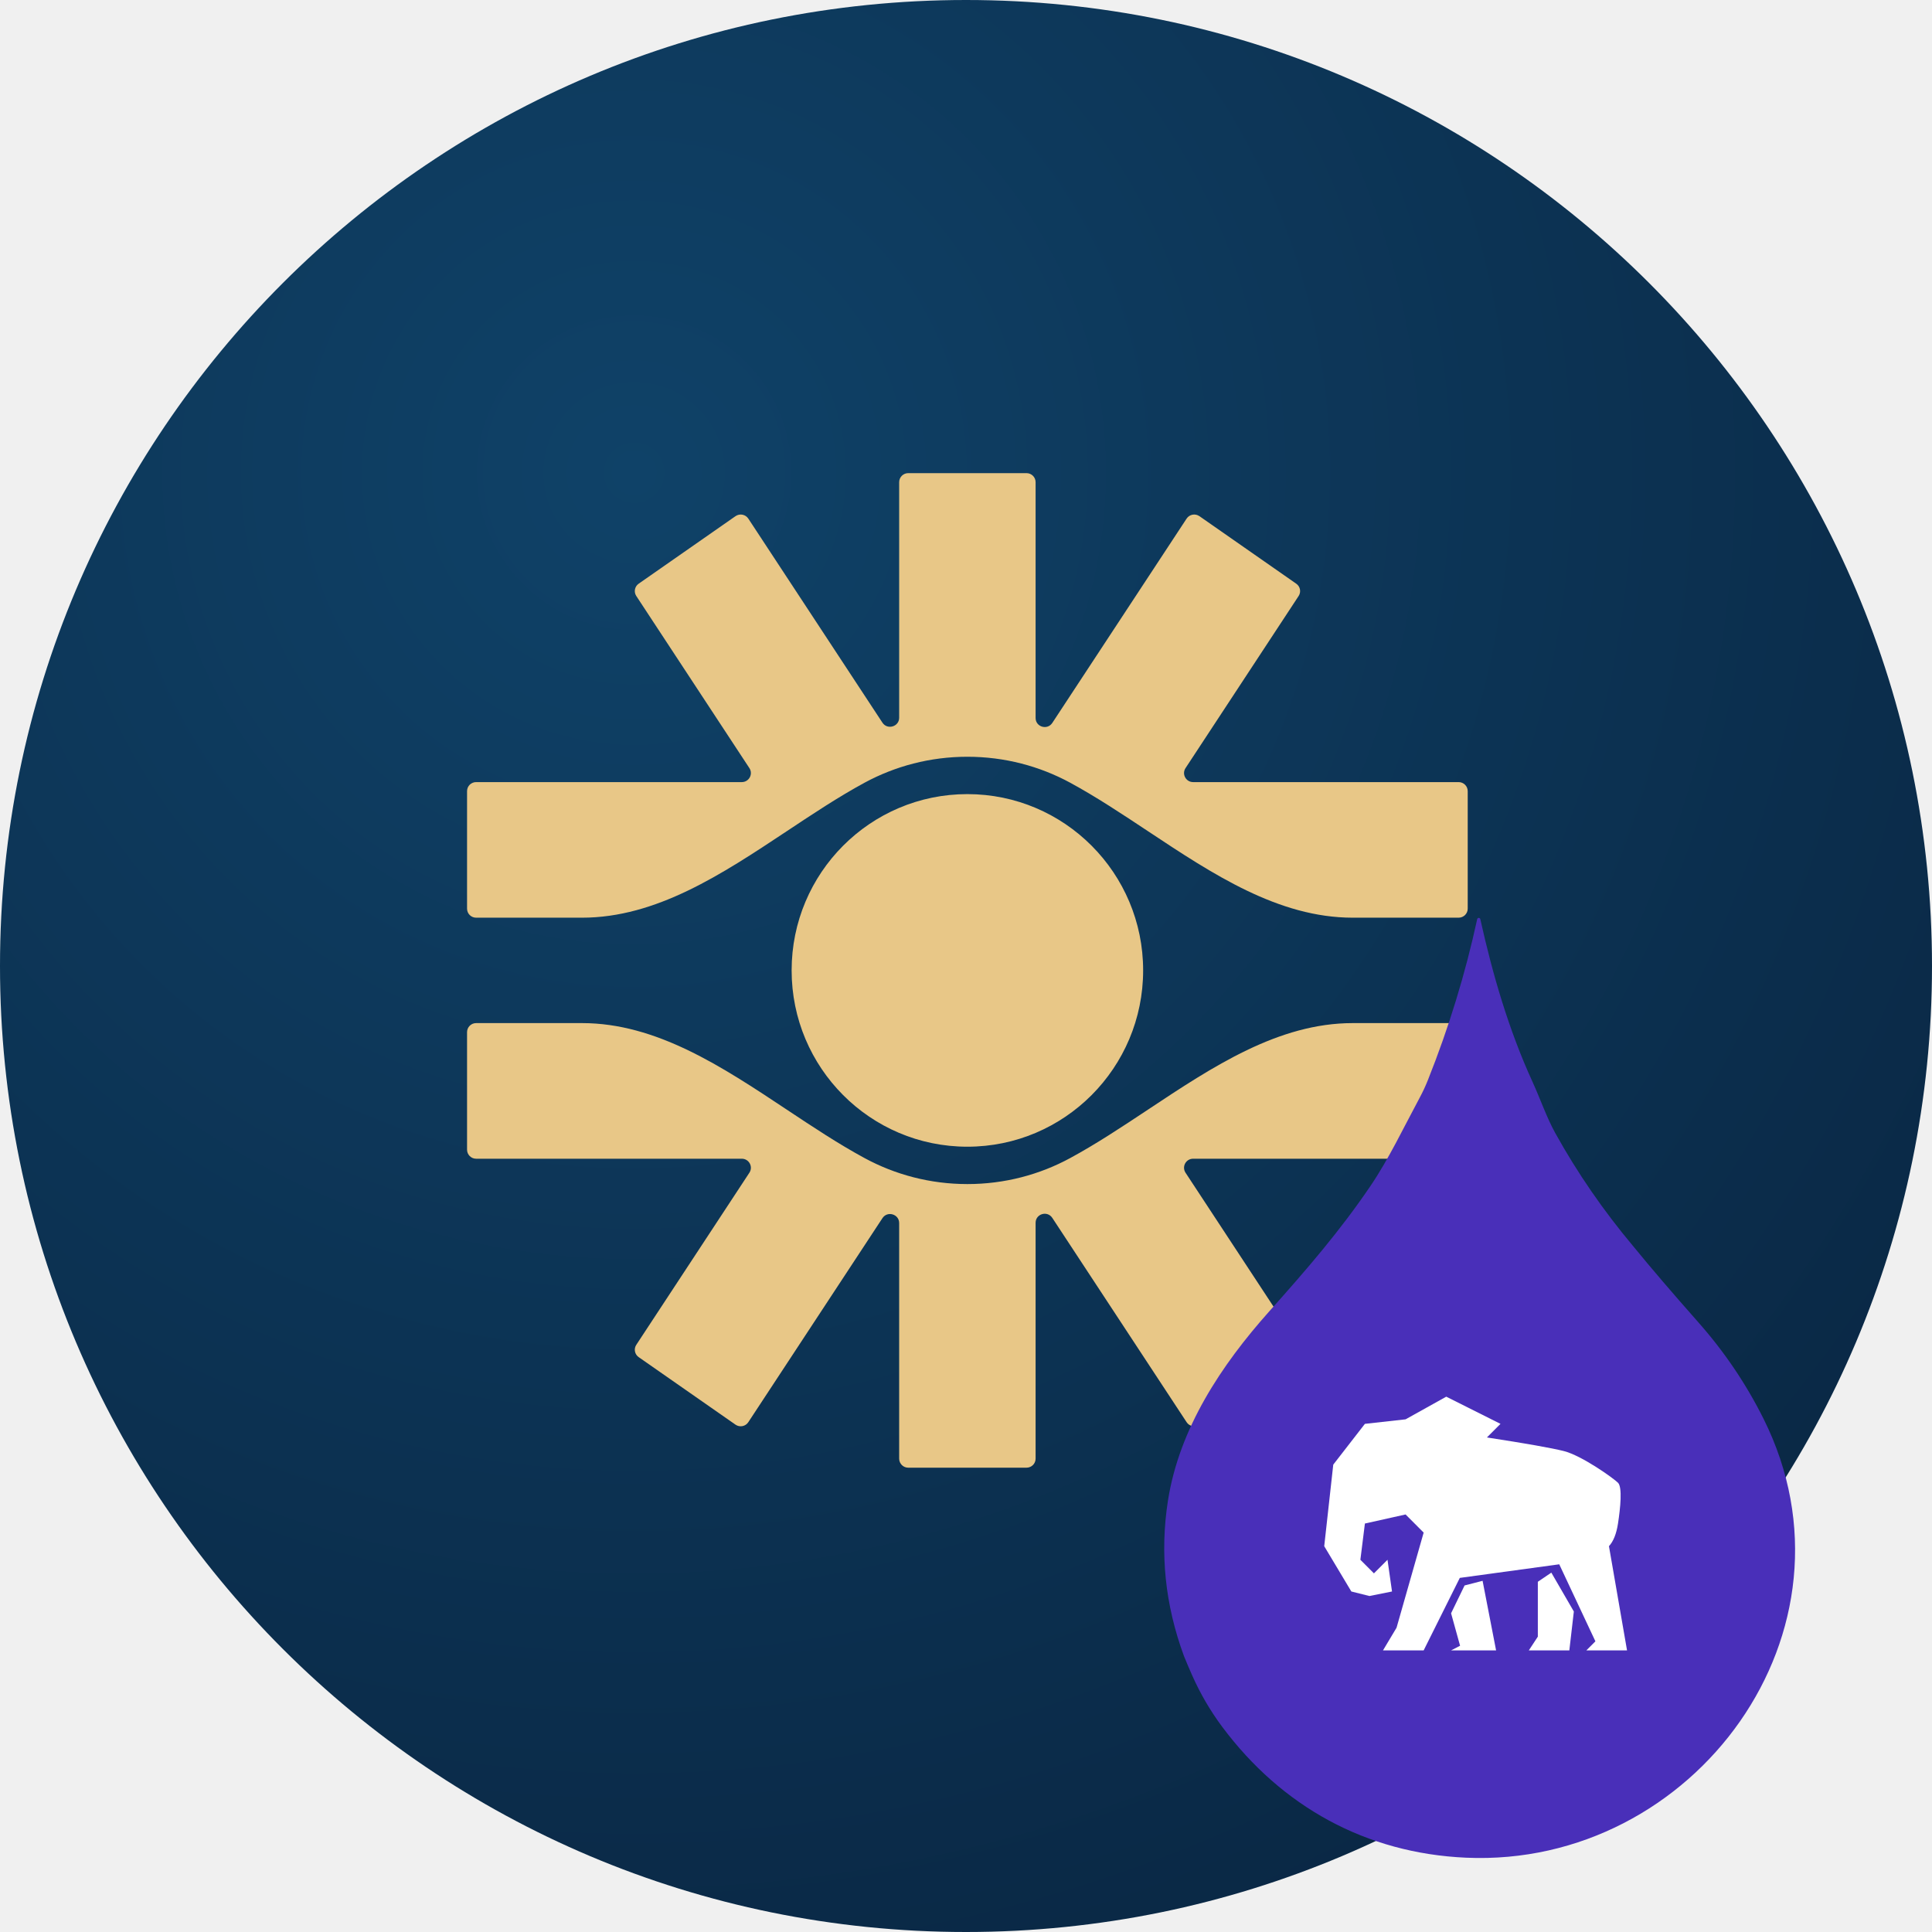
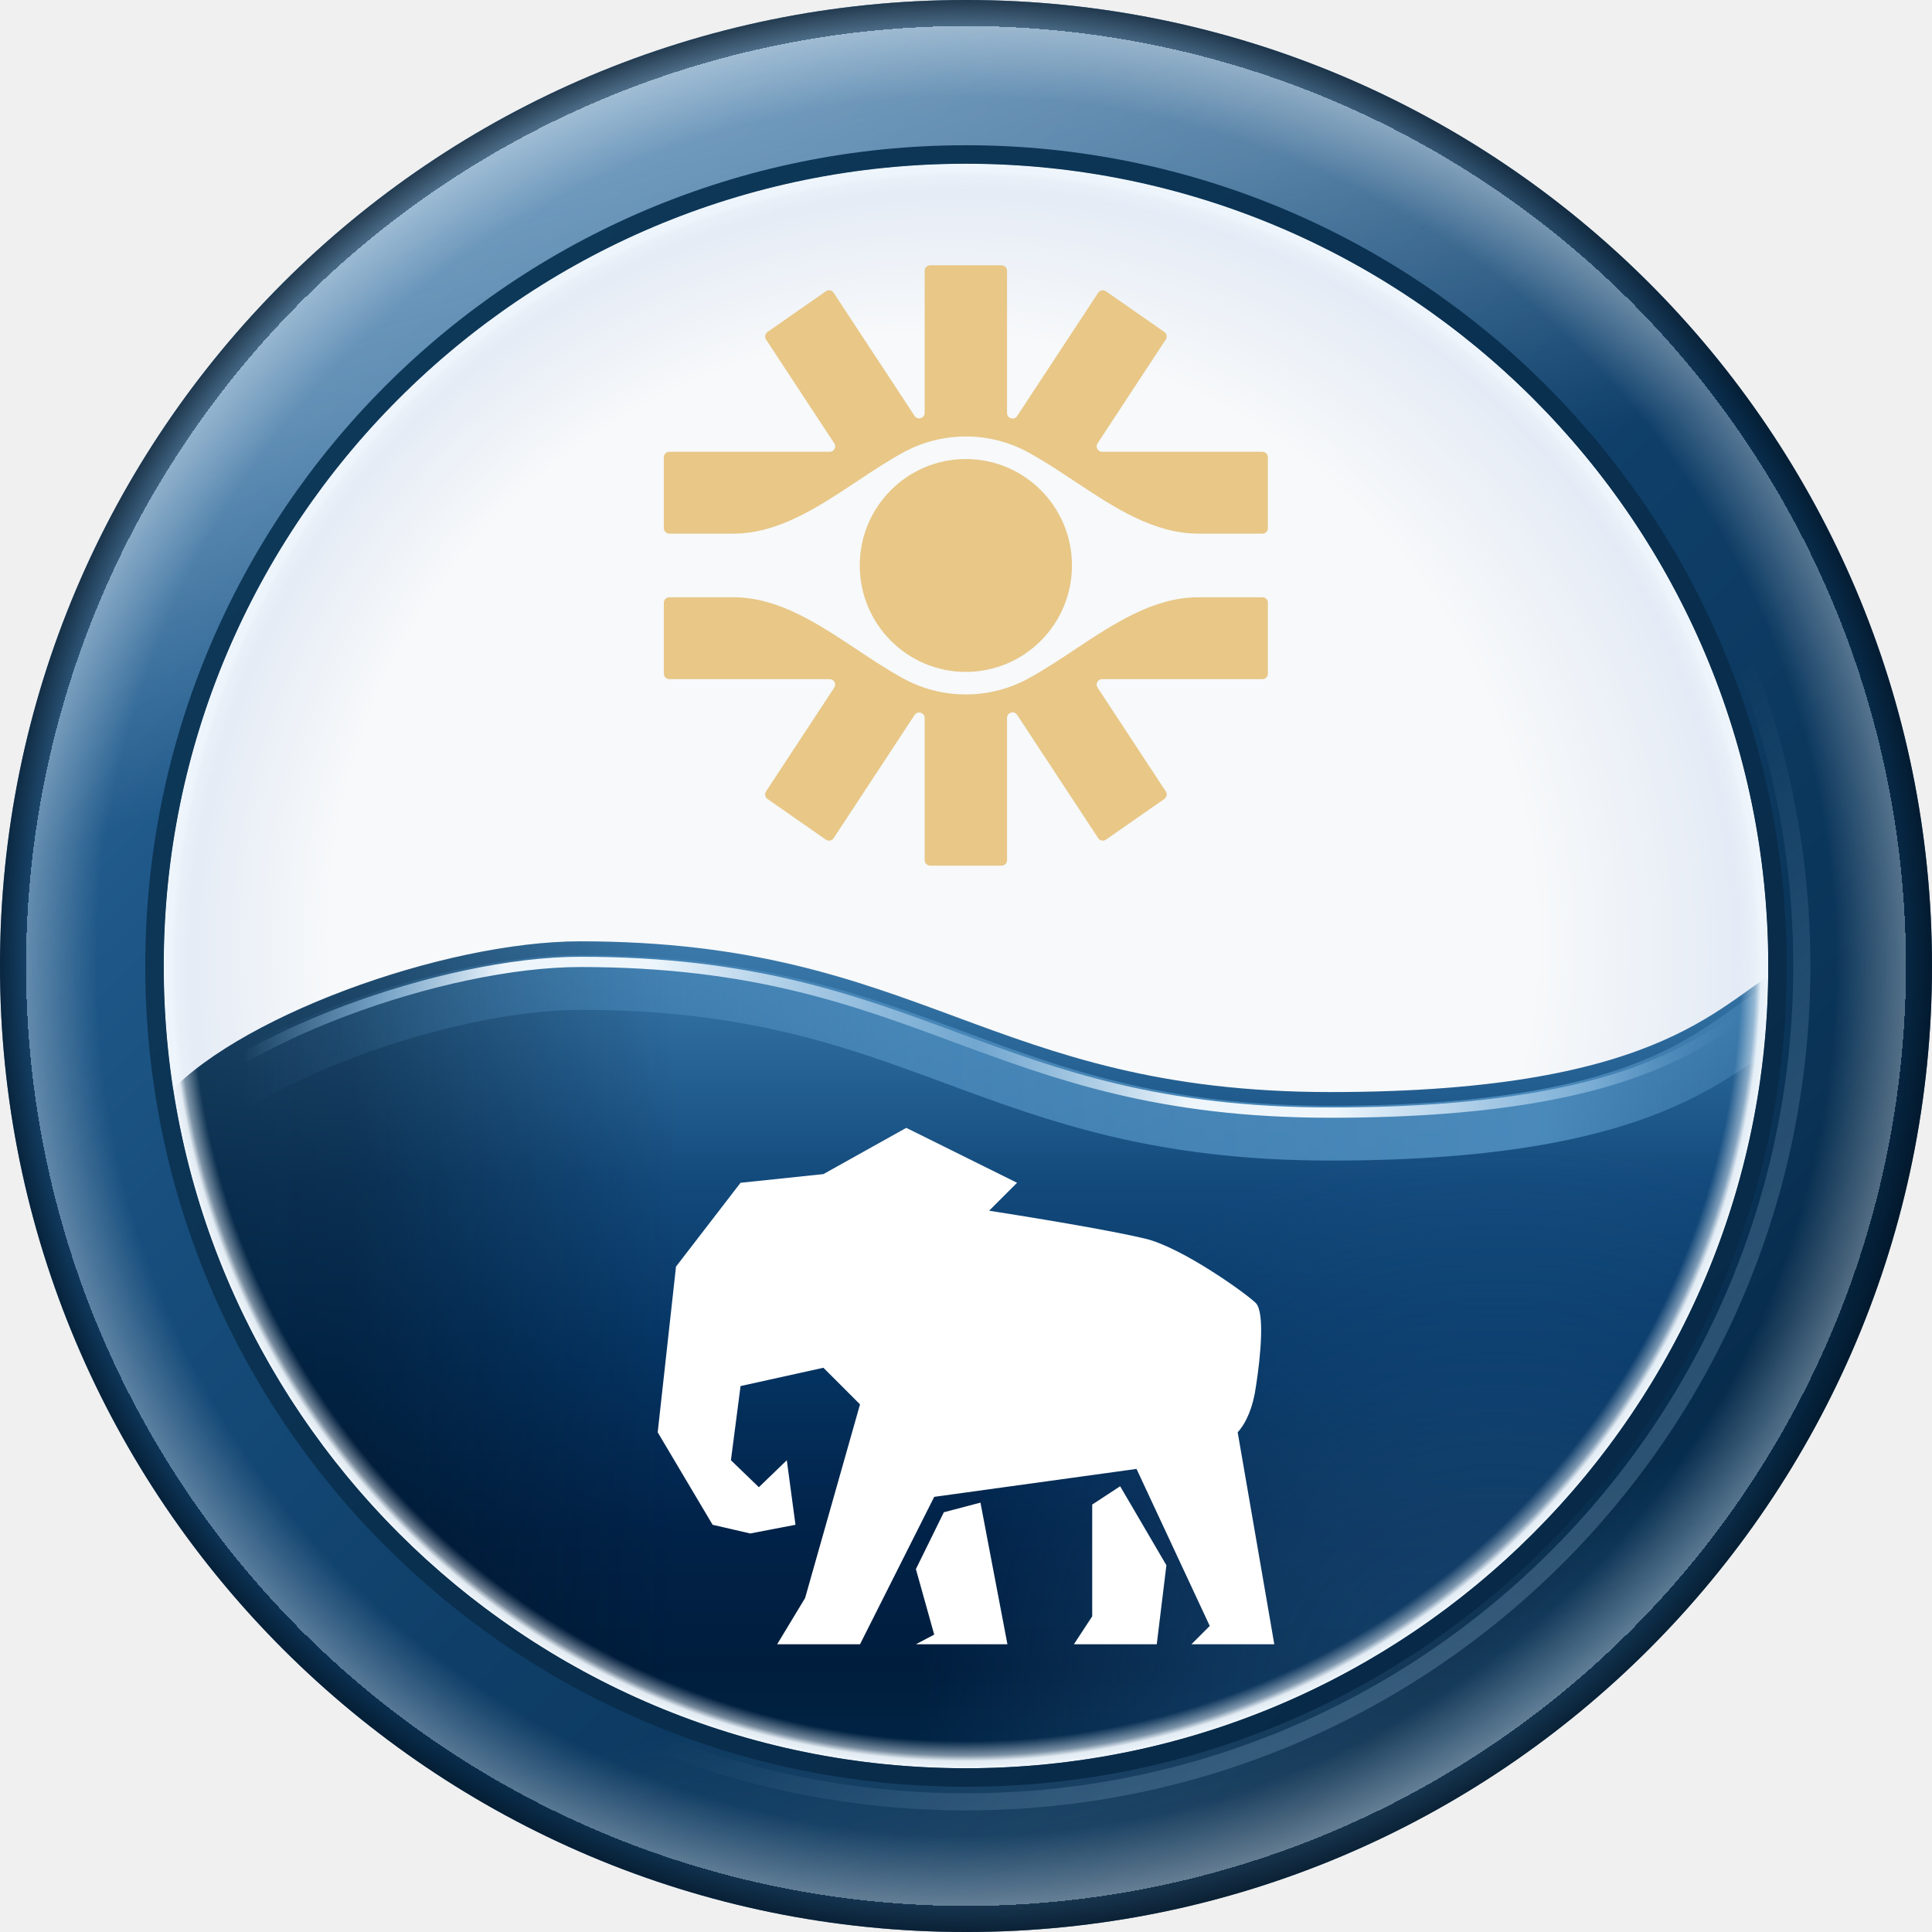
- <svg xmlns="http://www.w3.org/2000/svg" viewBox="0 0 600 600" fill="none">
-   <path d="M300 600C465.685 600 600 465.685 600 300C600 134.315 465.685 0 300 0C134.315 0 0 134.315 0 300C0 465.685 134.315 600 300 600Z" fill="url(#gradient)" />
-   <g transform="matrix(12,0,0,12,145,146)">
-     <path fill-rule="evenodd" clip-rule="evenodd" d="M11.187 0.312C11.187 0.183 11.292 0.078 11.422 0.078H14.482C14.613 0.078 14.718 0.183 14.718 0.312V6.415C14.718 6.647 15.022 6.737 15.15 6.543L18.626 1.255C18.698 1.145 18.849 1.116 18.958 1.192L21.463 2.939C21.567 3.011 21.595 3.152 21.525 3.258L18.598 7.712C18.496 7.867 18.608 8.074 18.795 8.074L25.665 8.074C25.795 8.074 25.901 8.178 25.901 8.308V11.349C25.901 11.479 25.795 11.583 25.665 11.583H22.924C21.001 11.583 19.302 10.456 17.627 9.345C16.956 8.9 16.289 8.457 15.613 8.09C14.823 7.662 13.916 7.418 12.952 7.418C11.989 7.418 11.082 7.662 10.291 8.09C9.615 8.457 8.948 8.9 8.278 9.345C6.603 10.456 4.904 11.583 2.981 11.583H0.239C0.109 11.583 0.004 11.479 0.004 11.349V8.308C0.004 8.178 0.109 8.074 0.239 8.074L7.114 8.074C7.301 8.074 7.413 7.867 7.311 7.712L4.384 3.258C4.314 3.152 4.342 3.011 4.446 2.939L6.951 1.192C7.06 1.116 7.211 1.145 7.283 1.255L10.754 6.536C10.882 6.73 11.187 6.64 11.187 6.408V0.312ZM8.278 16.55C6.603 15.438 4.904 14.311 2.981 14.311H0.239C0.109 14.311 0.004 14.416 0.004 14.545V17.587C0.004 17.716 0.109 17.821 0.239 17.821H7.114C7.301 17.821 7.413 18.027 7.311 18.183L4.384 22.637C4.314 22.742 4.342 22.884 4.446 22.956L6.951 24.703C7.06 24.779 7.211 24.75 7.283 24.639L10.754 19.359C10.882 19.164 11.187 19.254 11.187 19.487V25.583C11.187 25.712 11.292 25.817 11.422 25.817H14.482C14.613 25.817 14.718 25.712 14.718 25.583V19.48C14.718 19.247 15.022 19.157 15.15 19.352L18.626 24.639C18.698 24.75 18.849 24.779 18.958 24.703L21.463 22.956C21.567 22.884 21.595 22.742 21.525 22.637L18.598 18.183C18.496 18.027 18.608 17.821 18.795 17.821H25.665C25.795 17.821 25.901 17.716 25.901 17.587V14.545C25.901 14.416 25.795 14.311 25.665 14.311H22.924C21.001 14.311 19.302 15.438 17.627 16.55C16.956 16.995 16.289 17.438 15.613 17.804C14.823 18.233 13.916 18.477 12.952 18.477C11.989 18.477 11.082 18.233 10.291 17.804C9.615 17.438 8.948 16.995 8.278 16.55ZM12.952 17.51C15.464 17.51 17.501 15.467 17.501 12.947C17.501 10.427 15.464 8.385 12.952 8.385C10.44 8.385 8.404 10.427 8.404 12.947C8.404 15.467 10.44 17.51 12.952 17.51Z" fill="#E8C787" />
+ <svg xmlns="http://www.w3.org/2000/svg" viewBox="0 0 564 564">
+   <defs>
+     <linearGradient id="ring" x1="0.146" y1="0.146" x2="0.854" y2="0.854">
+       <stop offset="0" stop-color="#2a6698" />
+       <stop offset="0.3" stop-color="#174e7d" />
+       <stop offset="0.6" stop-color="#0e3d66" />
+       <stop offset="0.85" stop-color="#0a3356" />
+       <stop offset="0.93" stop-color="#072c4c" />
+       <stop offset="1" stop-color="#0b3a60" />
+     </linearGradient>
+     <linearGradient id="glint" x1="0.37" y1="0.017" x2="0.63" y2="0.983">
+       <stop offset="0" stop-color="#cfe4f5" stop-opacity="0.5" />
+       <stop offset="0.14" stop-color="#cfe4f5" stop-opacity="0.35" />
+       <stop offset="0.32" stop-color="#cfe4f5" stop-opacity="0" />
+       <stop offset="0.84" stop-color="#cfe4f5" stop-opacity="0" />
+       <stop offset="0.95" stop-color="#cfe4f5" stop-opacity="0.1" />
+       <stop offset="1" stop-color="#cfe4f5" stop-opacity="0.15" />
+     </linearGradient>
+     <radialGradient id="rim" gradientUnits="userSpaceOnUse" cx="282" cy="282" r="282">
+       <stop offset="0.9" stop-color="#fff" stop-opacity="0" />
+       <stop offset="0.973" stop-color="#fff" stop-opacity="0.3" />
+       <stop offset="0.973" stop-color="#00101f" stop-opacity="0.35" />
+       <stop offset="1" stop-color="#00101f" stop-opacity="0.7" />
+     </radialGradient>
+     <radialGradient id="disc" gradientUnits="userSpaceOnUse" cx="282" cy="282" r="234.2" fx="242.4" fy="246.3">
+       <stop offset="0.75" stop-color="#f7f9fa" />
+       <stop offset="1" stop-color="#e2e9f5" />
+     </radialGradient>
+     <linearGradient id="wave" gradientUnits="userSpaceOnUse" x1="0" y1="271.3" x2="0" y2="516.3">
+       <stop offset="0" stop-color="#3d7cad" />
+       <stop offset="0.12" stop-color="#2d6a9c" />
+       <stop offset="0.3" stop-color="#134a7c" />
+       <stop offset="0.5" stop-color="#053564" />
+       <stop offset="0.72" stop-color="#012248" />
+       <stop offset="0.88" stop-color="#001d3d" />
+       <stop offset="1" stop-color="#022646" />
+     </linearGradient>
+     <linearGradient id="dark" gradientUnits="userSpaceOnUse" x1="52.4" y1="0" x2="197.4" y2="0">
+       <stop offset="0" stop-color="#00101f" stop-opacity="0.5" />
+       <stop offset="0.35" stop-color="#00101f" stop-opacity="0.45" />
+       <stop offset="1" stop-color="#00101f" stop-opacity="0" />
+     </linearGradient>
+     <radialGradient id="violet" gradientUnits="userSpaceOnUse" cx="437.4" cy="501.3" r="170">
+       <stop offset="0" stop-color="#2a6698" stop-opacity="0.5" />
+       <stop offset="0.45" stop-color="#2a6698" stop-opacity="0.35" />
+       <stop offset="1" stop-color="#2a6698" stop-opacity="0" />
+     </radialGradient>
+     <linearGradient id="band" gradientUnits="userSpaceOnUse" x1="47.4" y1="0" x2="522.4" y2="0">
+       <stop offset="0.05" stop-color="#4f8fc0" stop-opacity="0" />
+       <stop offset="0.2" stop-color="#4f8fc0" stop-opacity="0.3" />
+       <stop offset="0.45" stop-color="#4f8fc0" stop-opacity="0.75" />
+       <stop offset="0.85" stop-color="#4f8fc0" stop-opacity="0.9" />
+       <stop offset="1" stop-color="#4f8fc0" stop-opacity="0.3" />
+     </linearGradient>
+     <linearGradient id="crest" gradientUnits="userSpaceOnUse" x1="47.4" y1="0" x2="522.4" y2="0">
+       <stop offset="0.05" stop-color="#8fbde0" stop-opacity="0" />
+       <stop offset="0.13" stop-color="#8fbde0" stop-opacity="0.7" />
+       <stop offset="0.21" stop-color="#eef6fc" />
+       <stop offset="0.3" stop-color="#eef6fc" />
+       <stop offset="0.38" stop-color="#bcd8ee" stop-opacity="0.9" />
+       <stop offset="0.5" stop-color="#8fbde0" stop-opacity="0.6" />
+       <stop offset="0.63" stop-color="#eef6fc" />
+       <stop offset="0.72" stop-color="#eef6fc" />
+       <stop offset="0.8" stop-color="#bcd8ee" stop-opacity="0.9" />
+       <stop offset="0.88" stop-color="#8fbde0" stop-opacity="0.7" />
+       <stop offset="0.97" stop-color="#4f8fc0" stop-opacity="0" />
+     </linearGradient>
+     <radialGradient id="glow" gradientUnits="userSpaceOnUse" cx="282" cy="282" r="234.2">
+       <stop offset="0.966" stop-color="#eef5fb" stop-opacity="0" />
+       <stop offset="0.984" stop-color="#eef5fb" stop-opacity="0.5" />
+       <stop offset="0.991" stop-color="#eef5fb" stop-opacity="0.95" />
+       <stop offset="1" stop-color="#eef5fb" />
+     </radialGradient>
+     <linearGradient id="groove" x1="0.146" y1="0.146" x2="0.854" y2="0.854">
+       <stop offset="0" stop-color="#0e3858" />
+       <stop offset="0.5" stop-color="#0a3050" />
+       <stop offset="1" stop-color="#082a48" />
+     </linearGradient>
+     <linearGradient id="slope" x1="0.146" y1="0.146" x2="0.854" y2="0.854">
+       <stop offset="0.7" stop-color="#9fc7e6" stop-opacity="0" />
+       <stop offset="0.85" stop-color="#9fc7e6" stop-opacity="0.15" />
+       <stop offset="1" stop-color="#9fc7e6" stop-opacity="0.25" />
+     </linearGradient>
+     <clipPath id="clip">
+       <use href="#d" />
+     </clipPath>
+     <path id="w" d="M47.4 321.3C67.4 297.3 129.4 274.8 169.4 274.8C269.4 274.8 288.4 318.8 388.4 318.8C488.4 318.8 502.4 291.3 522.4 281.3V541.3H47.4Z" />
+   </defs>
+   <circle cx="282" cy="282" r="282" fill="url(#ring)" />
+   <circle cx="282" cy="282" r="282" fill="url(#glint)" />
+   <circle cx="282" cy="282" r="282" fill="url(#rim)" />
+   <circle id="d" cx="282" cy="282" r="234.2" fill="url(#disc)" />
+   <svg x="192" y="75.43" width="180" height="179.15" viewBox="141.89 143.39 317.22 315.72" fill="none">
+     <g transform="matrix(12,0,0,12,145,146)">
+       <path fill-rule="evenodd" clip-rule="evenodd" d="M11.187 0.312C11.187 0.183 11.292 0.078 11.422 0.078H14.482C14.613 0.078 14.718 0.183 14.718 0.312V6.415C14.718 6.647 15.022 6.737 15.15 6.543L18.626 1.255C18.698 1.145 18.849 1.116 18.958 1.192L21.463 2.939C21.567 3.011 21.595 3.152 21.525 3.258L18.598 7.712C18.496 7.867 18.608 8.074 18.795 8.074L25.665 8.074C25.795 8.074 25.901 8.178 25.901 8.308V11.349C25.901 11.479 25.795 11.583 25.665 11.583H22.924C21.001 11.583 19.302 10.456 17.627 9.345C16.956 8.9 16.289 8.457 15.613 8.09C14.823 7.662 13.916 7.418 12.952 7.418C11.989 7.418 11.082 7.662 10.291 8.09C9.615 8.457 8.948 8.9 8.278 9.345C6.603 10.456 4.904 11.583 2.981 11.583H0.239C0.109 11.583 0.004 11.479 0.004 11.349V8.308C0.004 8.178 0.109 8.074 0.239 8.074L7.114 8.074C7.301 8.074 7.413 7.867 7.311 7.712L4.384 3.258C4.314 3.152 4.342 3.011 4.446 2.939L6.951 1.192C7.06 1.116 7.211 1.145 7.283 1.255L10.754 6.536C10.882 6.73 11.187 6.64 11.187 6.408V0.312ZM8.278 16.55C6.603 15.438 4.904 14.311 2.981 14.311H0.239C0.109 14.311 0.004 14.416 0.004 14.545V17.587C0.004 17.716 0.109 17.821 0.239 17.821H7.114C7.301 17.821 7.413 18.027 7.311 18.183L4.384 22.637C4.314 22.742 4.342 22.884 4.446 22.956L6.951 24.703C7.06 24.779 7.211 24.75 7.283 24.639L10.754 19.359C10.882 19.164 11.187 19.254 11.187 19.487V25.583C11.187 25.712 11.292 25.817 11.422 25.817H14.482C14.613 25.817 14.718 25.712 14.718 25.583V19.48C14.718 19.247 15.022 19.157 15.15 19.352L18.626 24.639C18.698 24.75 18.849 24.779 18.958 24.703L21.463 22.956C21.567 22.884 21.595 22.742 21.525 22.637L18.598 18.183C18.496 18.027 18.608 17.821 18.795 17.821H25.665C25.795 17.821 25.901 17.716 25.901 17.587V14.545C25.901 14.416 25.795 14.311 25.665 14.311H22.924C21.001 14.311 19.302 15.438 17.627 16.55C16.956 16.995 16.289 17.438 15.613 17.804C14.823 18.233 13.916 18.477 12.952 18.477C11.989 18.477 11.082 18.233 10.291 17.804C9.615 17.438 8.948 16.995 8.278 16.55ZM12.952 17.51C15.464 17.51 17.501 15.467 17.501 12.947C17.501 10.427 15.464 8.385 12.952 8.385C10.44 8.385 8.404 10.427 8.404 12.947C8.404 15.467 10.44 17.51 12.952 17.51Z" fill="#E8C787" />
+     </g>
+   </svg>
+   <g clip-path="url(#clip)">
+     <use href="#w" fill="url(#wave)" />
+     <use href="#w" fill="url(#dark)" />
+     <use href="#w" fill="url(#violet)" />
+     <use href="#w" transform="translate(0 12)" fill="none" stroke="url(#band)" stroke-width="16" />
+     <use href="#w" transform="translate(0 6)" fill="none" stroke="url(#crest)" stroke-width="3" />
+     <path transform="translate(192 329.25) scale(0.28125)" fill="#fff" d="M134 345 143 412 96 421 57 412 0 316 19 144 86 57 172 48 258 0 373 57 344 86C427 99 481 109 506 115 544 124 611 172 621 182 630 192 626 236 621 268 618 290 611 306 602 316L640 536H554L573 517 497 354 287 383 210 536H124L153 488 210 287 172 249 86 268 76 345 105 373 134 345H134ZM268 458 297 399 335 389 363 536H268L287 526 268 458ZM451 391 480 372 528 454 518 536H432L451 507V391 391Z" />
  </g>
-   <g transform="matrix(0.75,0,0,0.75,40,40)">
-     <path fill="#492fb9" d="m623 462.76q10.84 13.27 26.98 31.52 16.12 18.24 26.92 39.85c43.77 87.68-28.71 185.94-123.16 181.77-41.43-1.83-76.36-21.17-101-54.22q-7.38-9.9-12.45-21.34-1.82-4.1-3.36-7.91-11.74-31.78-6.64-64.39c4.69-29.93 22.11-56.14 41.95-78.37 15.43-17.28 29.37-33.39 42.01-52.07 7.45-11.02 13.67-24.11 20.24-36.33q1.92-3.55 3.41-7.3 13.07-32.74 20.44-66.71a0.66 0.66 0 0 1 1.29 0c5.14 23.1 11.8 45.91 21.62 67.38 3.25 7.11 5.86 14.79 9.45 21.26q13.73 24.74 32.3 46.86z" />
-     <g transform="matrix(1.959184,0,0,1.959184,495,525)">
-       <path d="M13.373 34.471L14.328 41.174L9.552 42.131L5.731 41.174L0 31.599L1.91 14.363L8.597 5.745L17.194 4.788L25.79 0L37.254 5.745L34.388 8.618C42.666 9.894 48.08 10.852 50.627 11.491C54.448 12.448 61.135 17.236 62.09 18.193C63.045 19.151 62.589 23.552 62.09 26.811C61.756 28.983 61.119 30.579 60.179 31.599L64 53.622H55.403L57.314 51.707L49.672 35.428L28.656 38.301L21.016 53.622H12.419L15.285 48.834L21.016 28.726L17.195 24.896L8.597 26.811L7.641 34.471L10.506 37.344L13.373 34.471H13.373ZM26.811 45.78L29.665 39.899L33.47 38.919L36.324 53.622H26.811L28.713 52.642L26.811 45.78ZM45.146 39.122L48 37.189L52.757 45.405L51.805 53.622H43.243L45.146 50.722V39.122V39.122Z" fill="#ffffff" />
-     </g>
-   </g>
-   <defs>
-     <radialGradient id="gradient" cx="0" cy="0" r="1" gradientUnits="userSpaceOnUse" gradientTransform="translate(196 143.5) rotate(54.1675) scale(497.082)">
-       <stop stop-color="#0F4268" />
-       <stop stop-color="#0A2845" offset="1" />
-     </radialGradient>
-   </defs>
+   <circle cx="282" cy="282" r="230.2" fill="none" stroke="url(#glow)" stroke-width="8" />
+   <circle cx="282" cy="282" r="236.9" fill="none" stroke="url(#groove)" stroke-width="5.4" />
+   <circle cx="282" cy="282" r="244" fill="none" stroke="url(#slope)" stroke-width="5" />
</svg>
